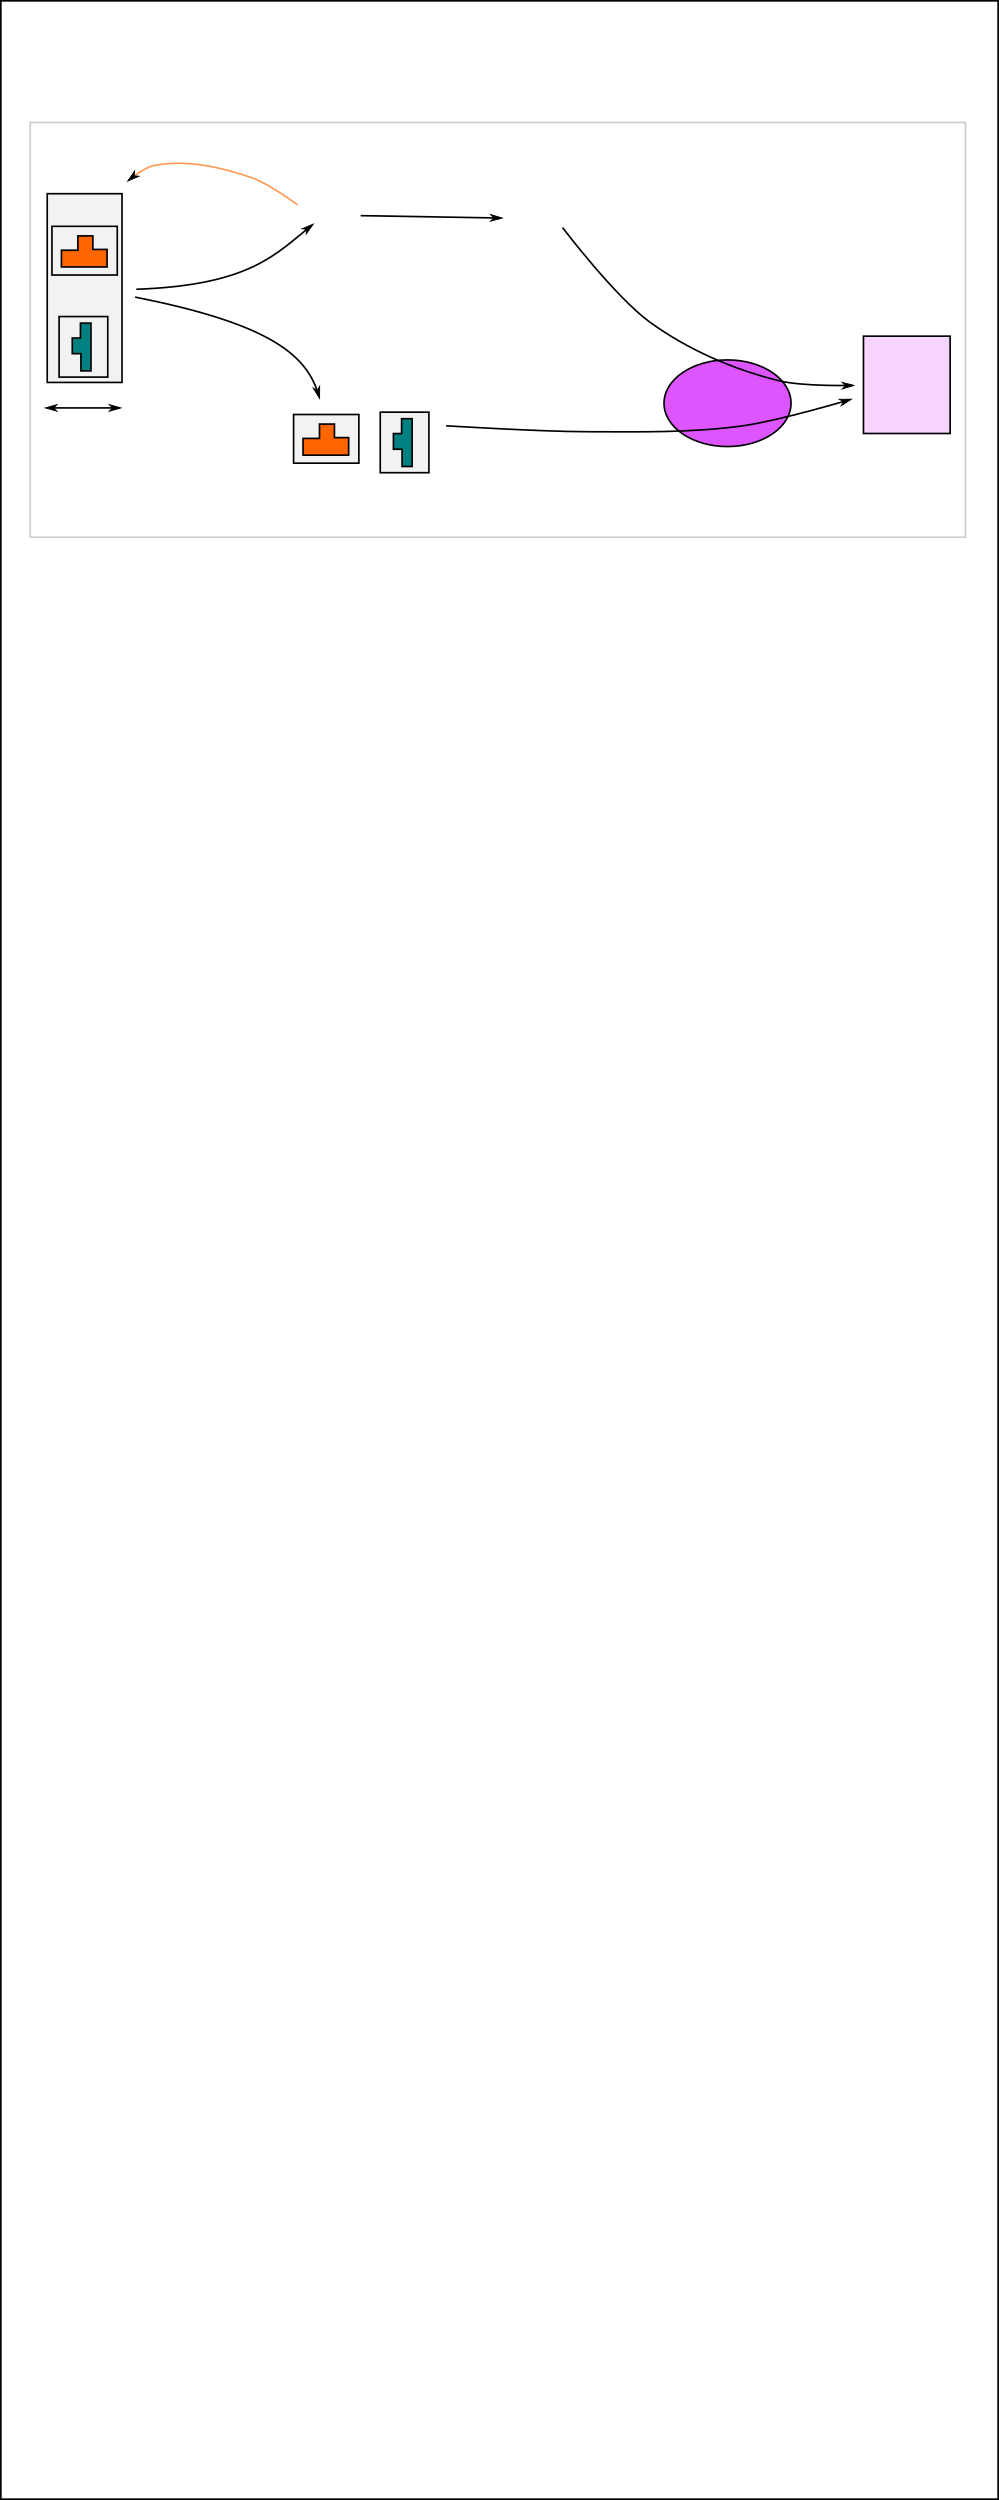
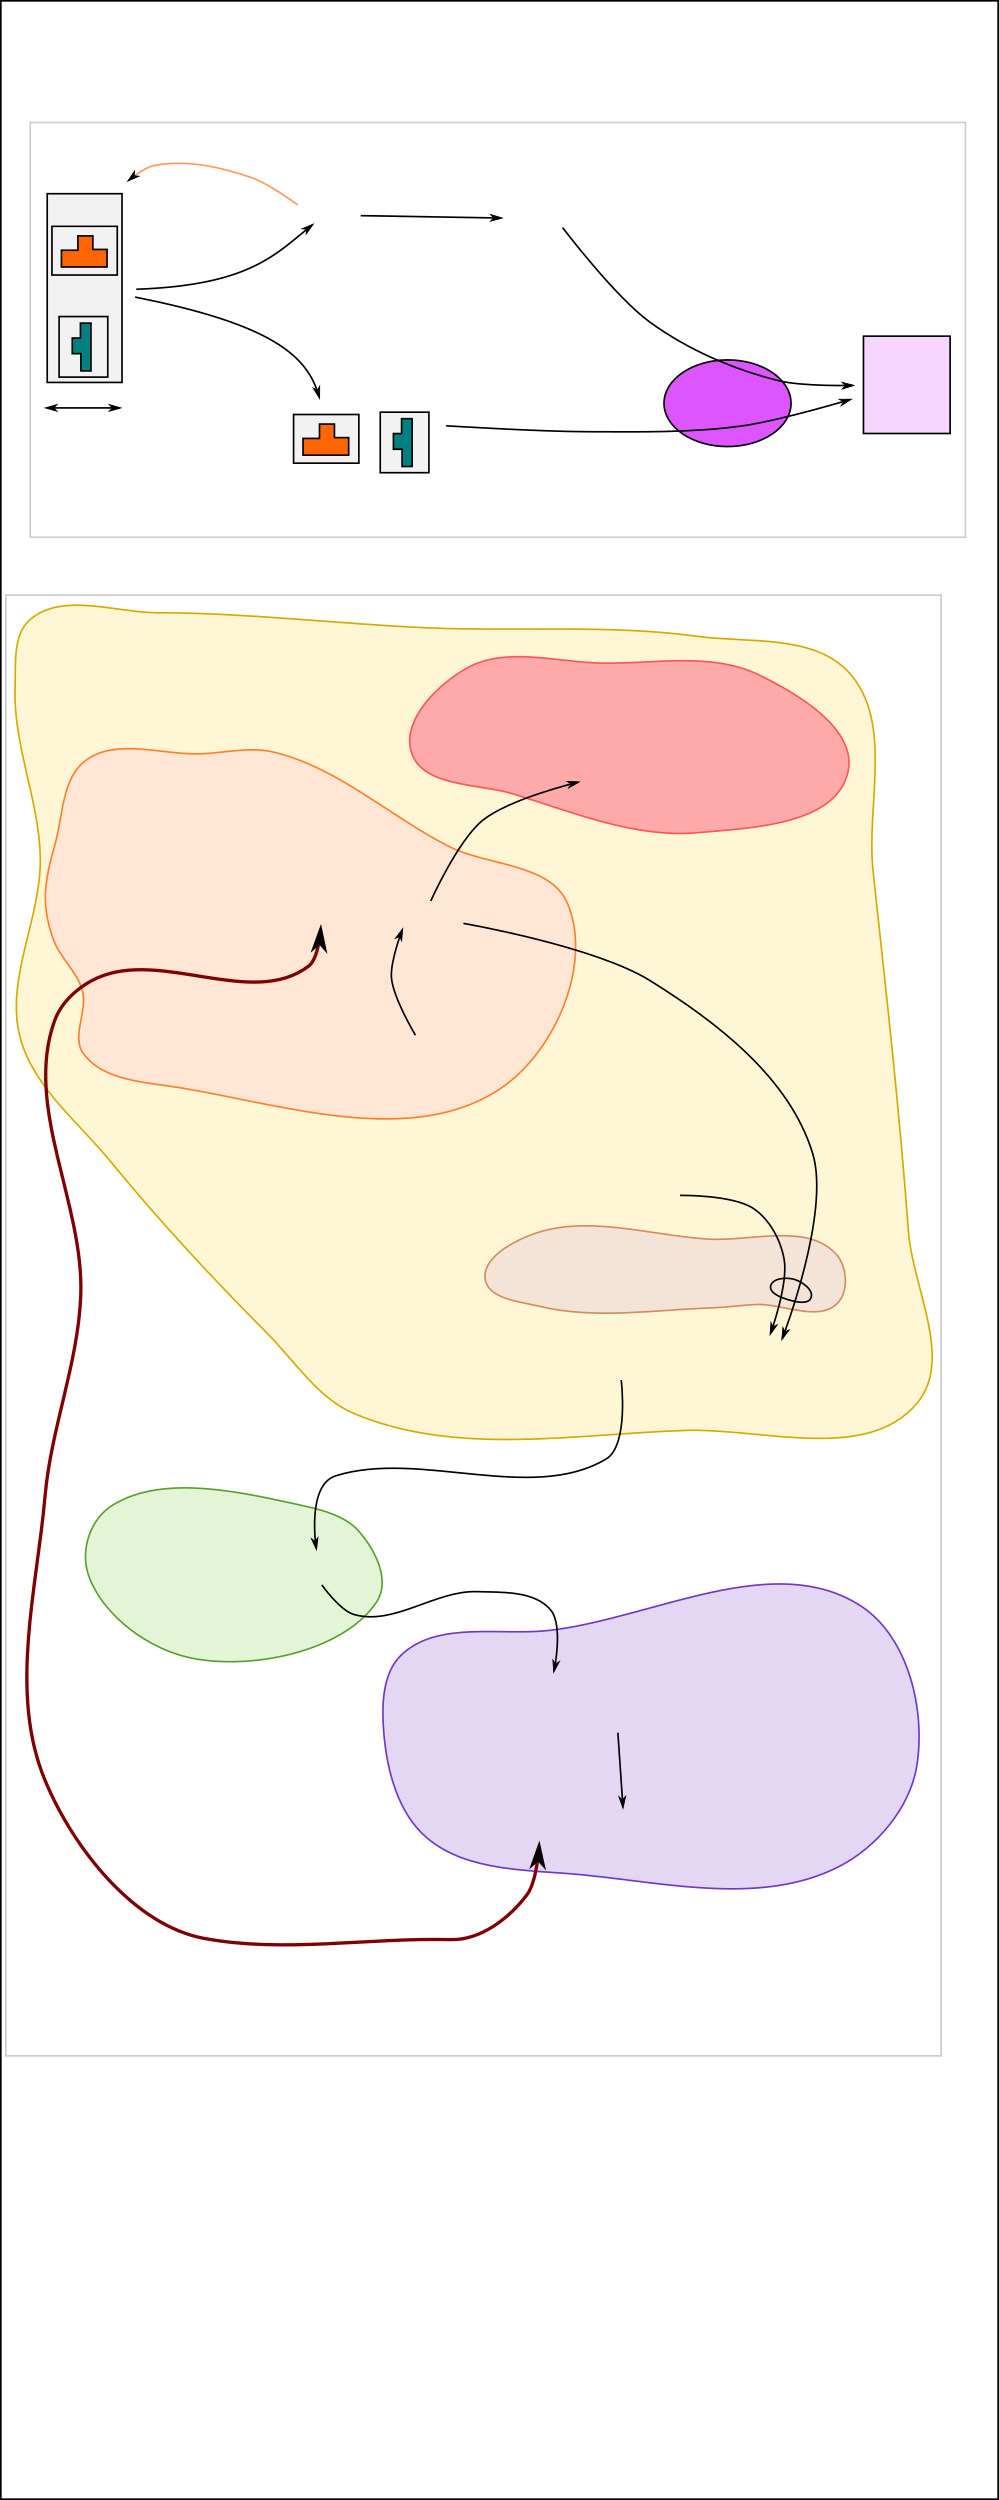
<svg xmlns="http://www.w3.org/2000/svg" width="601" height="1504.062" id="svg2" version="1.1">
  <defs id="defs4">
    <marker orient="auto" refY="0.0" refX="0.0" id="Arrow1Mstart" style="overflow:visible">
      <path id="path7313" d="M 0.0,0.0 L 5.0,-5.0 L -12.5,0.0 L 5.0,5.0 L 0.0,0.0 z " style="fill-rule:evenodd;stroke:#000000;stroke-width:1.0pt" transform="scale(0.4) translate(10,0)" />
    </marker>
    <marker style="overflow:visible" id="Arrow1Mend-0-7-1-4" refX="0" refY="0" orient="auto">
      <path transform="matrix(-0.4,0,0,-0.4,-4,0)" style="fill-rule:evenodd;stroke:#000000;stroke-width:1pt" d="M 0,0 5,-5 -12.5,0 5,5 0,0 z" id="path3859-6-5-4-2" />
    </marker>
    <marker style="overflow:visible" id="marker7011" refX="0" refY="0" orient="auto">
      <path transform="matrix(-0.4,0,0,-0.4,-4,0)" style="fill-rule:evenodd;stroke:#000000;stroke-width:1pt" d="M 0,0 5,-5 -12.5,0 5,5 0,0 z" id="path7013" />
    </marker>
    <marker style="overflow:visible" id="marker7015" refX="0" refY="0" orient="auto">
      <path transform="matrix(-0.4,0,0,-0.4,-4,0)" style="fill-rule:evenodd;stroke:#000000;stroke-width:1pt" d="M 0,0 5,-5 -12.5,0 5,5 0,0 z" id="path7017" />
    </marker>
    <marker style="overflow:visible" id="Arrow1Mend-0-7-1" refX="0" refY="0" orient="auto">
      <path transform="matrix(-0.4,0,0,-0.4,-4,0)" style="fill-rule:evenodd;stroke:#000000;stroke-width:1pt" d="M 0,0 5,-5 -12.5,0 5,5 0,0 z" id="path3859-6-5-4" />
    </marker>
    <marker style="overflow:visible" id="marker7021" refX="0" refY="0" orient="auto">
      <path transform="matrix(-0.4,0,0,-0.4,-4,0)" style="fill-rule:evenodd;stroke:#000000;stroke-width:1pt" d="M 0,0 5,-5 -12.5,0 5,5 0,0 z" id="path7023" />
    </marker>
    <marker style="overflow:visible" id="marker7025" refX="0" refY="0" orient="auto">
      <path transform="matrix(-0.4,0,0,-0.4,-4,0)" style="fill-rule:evenodd;stroke:#000000;stroke-width:1pt" d="M 0,0 5,-5 -12.5,0 5,5 0,0 z" id="path7027" />
    </marker>
    <marker style="overflow:visible" id="Arrow1Mend-0-7" refX="0" refY="0" orient="auto">
      <path transform="matrix(-0.4,0,0,-0.4,-4,0)" style="fill-rule:evenodd;stroke:#000000;stroke-width:1pt" d="M 0,0 5,-5 -12.5,0 5,5 0,0 z" id="path3859-6-5" />
    </marker>
    <marker style="overflow:visible" id="marker7031" refX="0" refY="0" orient="auto">
      <path transform="matrix(-0.4,0,0,-0.4,-4,0)" style="fill-rule:evenodd;stroke:#000000;stroke-width:1pt" d="M 0,0 5,-5 -12.5,0 5,5 0,0 z" id="path7033" />
    </marker>
+     <marker style="overflow:visible" id="marker7031-3" refX="0" refY="0" orient="auto">
+       <path transform="matrix(-0.4,0,0,-0.4,-4,0)" style="fill-rule:evenodd;stroke:#000000;stroke-width:1pt" d="M 0,0 5,-5 -12.5,0 5,5 0,0 z" id="path7033-5" />
+     </marker>
  </defs>
  <g id="layer1" transform="translate(-19.5,-37.5625)">
+     <path style="color:#000000;fill:#e3d7f4;stroke:#7137c8;stroke-width:1px;stroke-linecap:butt;stroke-linejoin:miter;stroke-miterlimit:4;stroke-opacity:1;stroke-dasharray:none;stroke-dashoffset:0;marker:none;visibility:visible;display:inline;overflow:visible;enable-background:accumulate" d="m 241.549,995.558 c -11.681,10.997 -11.967,30.947 -10.651,46.936 1.861,22.613 8.484,48.262 25.714,63.023 24.659,21.125 62.465,19.272 94.772,22.523 50.879,5.12 107.779,18.227 153.324,-5.021 22.69,-11.582 42.709,-35.255 46.835,-60.394 5.503,-33.525 -5.012,-77.673 -33.437,-96.281 -52.245,-34.203 -124.781,6.979 -186.777,14.459 -30.11,3.633 -67.699,-6.035 -89.781,14.755 z" id="path3258" transform="translate(19.5,37.5625)" />
+     <path style="color:#000000;fill:#e3f4d7;stroke:#5aa02c;stroke-width:1px;stroke-linecap:butt;stroke-linejoin:miter;stroke-miterlimit:4;stroke-opacity:1;stroke-dasharray:none;stroke-dashoffset:0;marker:none;visibility:visible;display:inline;overflow:visible;enable-background:accumulate" d="m 203.629,943.835 c -37.499,-8.232 -85.193,-19.911 -116.367,-0.766 -13.934,8.558 -19.287,27.477 -14.777,41.362 7.818,24.067 36.086,46.499 65.572,51.319 37.862,6.19 89.68,-6.323 108.055,-34.468 8.395,-12.859 -0.608,-31.132 -11.083,-42.894 -7.123,-7.999 -19.809,-12.009 -31.401,-14.553 z" id="path3256" />
+     <path style="color:#000000;fill:#fff6d5;stroke:#d4aa00;stroke-width:1px;stroke-linecap:butt;stroke-linejoin:miter;stroke-miterlimit:4;stroke-opacity:1;stroke-dasharray:none;stroke-dashoffset:0;marker:none;visibility:visible;display:inline;overflow:visible;enable-background:accumulate" d="m 277.089,415.305 c -54.245,-2.363 -108.338,-9.003 -162.635,-9.091 -25.626,-0.042 -57.232,-12.539 -76.772,4.041 -10.777,9.145 -8.606,27.29 -9.091,41.416 -1.18,34.361 14.538,67.649 15.152,102.025 0.648,36.249 -21.42,73.044 -12.122,108.086 7.911,29.814 35.037,50.86 54.548,74.751 29.4,35.998 61.18,70.07 93.944,103.036 16.798,16.901 30.562,39.25 52.528,48.487 61.226,25.746 132.616,12.25 199,10.102 46.754,-1.513 109.143,19.512 139.401,-16.162 22.46,-26.48 -2.513,-69.416 -5.051,-104.046 -5.292,-72.21 -13.412,-144.19 -21.213,-216.173 -4.311,-39.778 12.416,-89.272 -14.142,-119.198 -20.925,-23.578 -60.683,-18.005 -91.924,-22.223 -53.416,-7.213 -107.774,-2.705 -161.624,-5.051 z" id="path3254" />
+     <path style="color:#000000;fill:#f4e3d7;stroke:#d38d5f;stroke-width:1px;stroke-linecap:butt;stroke-linejoin:miter;stroke-miterlimit:4;stroke-opacity:1;stroke-dasharray:none;stroke-dashoffset:0;marker:none;visibility:visible;display:inline;overflow:visible;enable-background:accumulate" d="m 503.056,754.529 c -17.687,-19.198 -51.738,-7.328 -77.782,-9.091 -35.617,-2.412 -73.968,-15.37 -107.076,-2.02 -11.483,4.63 -28.247,14.043 -26.264,26.264 1.93,11.891 20.614,13.338 32.325,16.162 33.717,8.132 69.382,2.173 104.046,1.01 8.776,-0.294 17.494,-1.594 26.264,-2.02 16.483,-0.802 38.153,10.975 49.497,-1.01 6.717,-7.096 5.61,-22.109 -1.01,-29.294 z" id="path4736" transform="translate(19.5,37.5625)" />
+     <path style="color:#000000;fill:#ffe6d5;stroke:#ff7f2a;stroke-width:1px;stroke-linecap:butt;stroke-linejoin:miter;stroke-miterlimit:4;stroke-opacity:1;stroke-dasharray:none;stroke-dashoffset:0;marker:none;visibility:visible;display:inline;overflow:visible;enable-background:accumulate" d="m 121.218,453.504 c -23.253,0.944 -51.011,-9.826 -69.701,4.041 -14.116,10.473 -13.563,32.538 -18.183,49.497 -2.968,10.897 -6.145,22.041 -6.061,33.335 0.064,8.524 1.984,17.097 4.949,25.089 4.088,11.019 14.32,19.327 17.388,30.672 3.271,12.097 -6.835,27.408 0.469,37.591 12.157,16.948 38.448,17.332 59.016,20.795 63.754,10.733 141.291,36.498 193.949,-1.01 31.551,-22.474 53.305,-73.812 38.55,-109.629 -10.142,-24.618 -48.178,-22.705 -71.885,-34.823 -35.414,-18.102 -66.38,-47.294 -105.056,-56.569 -14.084,-3.377 -28.966,0.423 -43.437,1.01 z" id="path4328" transform="translate(19.5,37.5625)" />
+     <path style="color:#000000;fill:#ffaaaa;stroke:#ff5555;stroke-width:1px;stroke-linecap:butt;stroke-linejoin:miter;stroke-miterlimit:4;stroke-opacity:1;stroke-dasharray:none;stroke-dashoffset:0;marker:none;visibility:visible;display:inline;overflow:visible;enable-background:accumulate" d="m 280.822,401.986 c -17.581,9.891 -39.282,31.232 -33.335,50.508 6.544,21.211 40.403,18.727 61.619,25.254 35.852,11.03 72.736,26.466 110.107,23.234 32.518,-2.812 83.633,-4.549 90.914,-36.365 5.901,-25.789 -29.744,-47.025 -53.538,-58.589 -28.547,-13.873 -63.221,-6.486 -94.954,-7.071 -26.952,-0.497 -57.319,-10.187 -80.812,3.03 z" id="path4326" transform="translate(19.5,37.5625)" />
    <rect style="fill:none;stroke:#000000;stroke-width:1;stroke-linecap:round;stroke-miterlimit:4;stroke-opacity:1;stroke-dasharray:none;stroke-dashoffset:0" id="rect2985" width="600" height="1503.037" x="20" y="38.076" />
    <flowRoot xml:space="preserve" id="flowRoot3755" style="line-height:125%;letter-spacing:0px;word-spacing:0px;color:#000000;fill:#000000;fill-opacity:1;fill-rule:nonzero;stroke:none;stroke-width:1px;marker:none;visibility:visible;display:inline;overflow:visible;enable-background:accumulate">
      <flowRegion id="flowRegion3757">
        <rect id="rect3759" width="166.675" height="30.305" x="30.305" y="48.271" />
      </flowRegion>
      <flowPara id="flowPara3761">cnc25d_internals.svg</flowPara>
    </flowRoot>
    <path transform="translate(272.1164,-432.2668)" d="m 537.143,649.148 c 0,14.399 -17.109,26.071 -38.214,26.071 -21.105,0 -38.214,-11.673 -38.214,-26.071 0,-14.399 17.109,-26.071 38.214,-26.071 21.105,0 38.214,11.673 38.214,26.071 z" id="path7294" style="fill:#5599ff;fill-opacity:1;stroke:#000000;stroke-width:1;stroke-linecap:round;stroke-miterlimit:4;stroke-opacity:1;stroke-dasharray:none;stroke-dashoffset:0" />
    <rect y="286.944" x="196.123" height="29.286" width="39.286" id="rect6166-2" style="fill:#f2f2f2;fill-opacity:1;stroke:#000000;stroke-width:1;stroke-linecap:round;stroke-miterlimit:4;stroke-opacity:1;stroke-dasharray:none;stroke-dashoffset:0" />
    <rect y="285.516" x="248.265" height="36.429" width="29.286" id="rect6164-3" style="fill:#f2f2f2;fill-opacity:1;stroke:#000000;stroke-width:1;stroke-linecap:round;stroke-miterlimit:4;stroke-opacity:1;stroke-dasharray:none;stroke-dashoffset:0" />
    <rect y="154.087" x="47.908" height="113.571" width="45" id="rect5245-8" style="fill:#f2f2f2;fill-opacity:1;stroke:#000000;stroke-width:1;stroke-linecap:round;stroke-miterlimit:4;stroke-opacity:1;stroke-dasharray:none;stroke-dashoffset:0" />
    <flowRoot style="line-height:125%;letter-spacing:0px;word-spacing:0px;color:#000000;fill:#000000;fill-opacity:1;fill-rule:nonzero;stroke:none;stroke-width:1px;marker:none;visibility:visible;display:inline;overflow:visible;enable-background:accumulate" id="flowRoot5255-6" xml:space="preserve" transform="matrix(0.63,0,0,0.6708861,-163.1418,-106.7473)">
      <flowRegion id="flowRegion5257-0">
        <rect y="396.648" x="341.429" height="19.286" width="57.857" id="rect5259-1" />
      </flowRegion>
      <flowPara id="flowPara5261-0">svg draft</flowPara>
    </flowRoot>
    <path id="path5263-6" d="m 56.458,188.111 9.9,0 0,-8.626 9,0 0,8.146 8.55,0 0,10.542 -27.45,0 z" style="fill:#ff6600;stroke:#000000;stroke-width:1px;stroke-linecap:butt;stroke-linejoin:miter;stroke-opacity:1" />
    <path id="path5263-4-7" d="m 68.176,260.71 0,-10.37 -5.192,0 0,-9.427 4.904,0 0,-8.956 6.346,0 0,28.752 z" style="fill:#008080;stroke:#000000;stroke-width:1px;stroke-linecap:butt;stroke-linejoin:miter;stroke-opacity:1" />
    <flowRoot style="line-height:125%;letter-spacing:0px;word-spacing:0px;color:#000000;fill:#000000;fill-opacity:1;fill-rule:nonzero;stroke:none;stroke-width:1px;marker:none;visibility:visible;display:inline;overflow:visible;enable-background:accumulate" id="flowRoot5283-9" xml:space="preserve" transform="matrix(0.63,0,0,0.6708861,-163.1418,-106.7473)">
      <flowRegion id="flowRegion5285-9">
        <rect y="465.934" x="345" height="32.143" width="63.571" id="rect5287-7" />
      </flowRegion>
      <flowPara id="flowPara5289-5">texts and</flowPara>
      <flowPara id="flowPara5291-6">drawings</flowPara>
    </flowRoot>
    <rect y="228.015" x="55.051" height="36.429" width="29.286" id="rect6164" style="fill:none;stroke:#000000;stroke-width:1;stroke-linecap:round;stroke-miterlimit:4;stroke-opacity:1;stroke-dasharray:none;stroke-dashoffset:0" />
    <rect y="173.73" x="50.765" height="29.286" width="39.286" id="rect6166" style="fill:none;stroke:#000000;stroke-width:1;stroke-linecap:round;stroke-miterlimit:4;stroke-opacity:1;stroke-dasharray:none;stroke-dashoffset:0" />
    <path id="path6168" d="m 101.48,211.587 c 69.158,-2.42 84.173,-21.5 105.714,-38.571" style="fill:none;stroke:#000000;stroke-width:1px;stroke-linecap:butt;stroke-linejoin:miter;stroke-opacity:1;marker-start:none;marker-end:url(#Arrow1Mend-0-7)" />
    <flowRoot transform="translate(-40.66322,-467.918)" style="line-height:125%;letter-spacing:0px;word-spacing:0px;color:#000000;fill:#000000;fill-opacity:1;fill-rule:nonzero;stroke:none;stroke-width:1px;marker:none;visibility:visible;display:inline;overflow:visible;enable-background:accumulate" id="flowRoot6740" xml:space="preserve">
      <flowRegion id="flowRegion6742">
        <rect y="625.934" x="244.286" height="19.286" width="57.143" id="rect6744" />
      </flowRegion>
      <flowPara id="flowPara6746">Texts</flowPara>
    </flowRoot>
    <path id="path5263-4-7-2" d="m 261.39,318.21 0,-10.37 -5.192,0 0,-9.427 4.904,0 0,-8.956 6.346,0 0,28.752 z" style="fill:#008080;stroke:#000000;stroke-width:1px;stroke-linecap:butt;stroke-linejoin:miter;stroke-opacity:1" />
    <path id="path5263-6-6" d="m 201.815,301.325 9.9,0 0,-8.626 9,0 0,8.146 8.55,0 0,10.543 -27.45,0 z" style="fill:#ff6600;stroke:#000000;stroke-width:1px;stroke-linecap:butt;stroke-linejoin:miter;stroke-opacity:1" />
    <path id="path6168-9" d="m 100.788,216.302 c 82.701,16.427 103.856,35.389 110.714,60" style="fill:none;stroke:#000000;stroke-width:1px;stroke-linecap:butt;stroke-linejoin:miter;stroke-opacity:1;marker-start:none;marker-end:url(#Arrow1Mend-0-7)" />
    <flowRoot transform="translate(-87.80608,-466.4894)" style="line-height:125%;letter-spacing:0px;word-spacing:0px;color:#000000;fill:#000000;fill-opacity:1;fill-rule:nonzero;stroke:none;stroke-width:1px;marker:none;visibility:visible;display:inline;overflow:visible;enable-background:accumulate" id="flowRoot6822" xml:space="preserve">
      <flowRegion id="flowRegion6824">
        <rect y="707.362" x="207.857" height="16.429" width="95" id="rect6826" />
      </flowRegion>
      <flowPara id="flowPara6828">export png</flowPara>
    </flowRoot>
    <flowRoot transform="translate(-88.52036,-482.2037)" style="line-height:125%;letter-spacing:0px;word-spacing:0px;color:#000000;fill:#000000;fill-opacity:1;fill-rule:nonzero;stroke:none;stroke-width:1px;marker:none;visibility:visible;display:inline;overflow:visible;enable-background:accumulate" id="flowRoot6830" xml:space="preserve">
      <flowRegion id="flowRegion6832">
        <rect y="658.076" x="202.857" height="25.714" width="132.143" id="rect6834" />
      </flowRegion>
      <flowPara id="flowPara6836">svg2txt.py</flowPara>
    </flowRoot>
    <path id="path6838" d="m 236.48,167.301 84.165,1.429" style="fill:none;stroke:#000000;stroke-width:1px;stroke-linecap:butt;stroke-linejoin:miter;stroke-opacity:1;marker-end:url(#Arrow1Mend-0-7-1)" />
    <flowRoot transform="translate(-40.66322,-467.918)" style="line-height:125%;letter-spacing:0px;word-spacing:0px;color:#000000;fill:#000000;fill-opacity:1;fill-rule:nonzero;stroke:none;stroke-width:1px;marker:none;visibility:visible;display:inline;overflow:visible;enable-background:accumulate" id="flowRoot7032" xml:space="preserve">
      <flowRegion id="flowRegion7034">
        <rect y="625.934" x="364.286" height="28.571" width="51.429" id="rect7036" />
      </flowRegion>
      <flowPara id="flowPara7038">text.rst</flowPara>
    </flowRoot>
    <rect y="176.524" x="852.831" height="58.571" width="52.143" id="rect7048" style="fill:#d7eef4;fill-opacity:1;stroke:#000000;stroke-width:1;stroke-linecap:round;stroke-miterlimit:4;stroke-opacity:1;stroke-dasharray:none;stroke-dashoffset:0" />
    <flowRoot transform="translate(314.2593,-430.8382)" style="line-height:125%;letter-spacing:0px;word-spacing:0px;color:#000000;fill:#000000;fill-opacity:1;fill-rule:nonzero;stroke:none;stroke-width:1px;marker:none;visibility:visible;display:inline;overflow:visible;enable-background:accumulate" id="flowRoot7050" xml:space="preserve">
      <flowRegion id="flowRegion7052">
        <rect y="615.219" x="550.714" height="41.429" width="55.714" id="rect7054" />
      </flowRegion>
      <flowPara id="flowPara7056">html</flowPara>
      <flowPara id="flowPara7058">doc</flowPara>
    </flowRoot>
    <path id="path7068" d="m 693.545,206.524 c 49.048,21.536 98.095,13.049 147.143,2.857" style="fill:none;stroke:#000000;stroke-width:1px;stroke-linecap:butt;stroke-linejoin:miter;stroke-opacity:1;marker-end:url(#Arrow1Mend-0-7-1)" />
    <path id="path7068-2" d="M 666.205,203.92 C 683.278,163.857 845.606,97.779 915.49,110.349" style="fill:none;stroke:#000000;stroke-width:1px;stroke-linecap:butt;stroke-linejoin:miter;stroke-opacity:1;marker-end:url(#Arrow1Mend-0-7-1)" />
    <flowRoot transform="translate(290.6878,-418.6954)" style="line-height:125%;letter-spacing:0px;word-spacing:0px;color:#000000;fill:#000000;fill-opacity:1;fill-rule:nonzero;stroke:none;stroke-width:1px;marker:none;visibility:visible;display:inline;overflow:visible;enable-background:accumulate" id="flowRoot7286" xml:space="preserve">
      <flowRegion id="flowRegion7288">
        <rect y="619.505" x="454.286" height="21.429" width="83.571" id="rect7290" />
      </flowRegion>
      <flowPara id="flowPara7292">pelican</flowPara>
    </flowRoot>
    <path transform="translate(-41.73461,-368.9894)" d="m 537.143,649.148 c 0,14.399 -17.109,26.071 -38.214,26.071 -21.105,0 -38.214,-11.673 -38.214,-26.071 0,-14.399 17.109,-26.071 38.214,-26.071 21.105,0 38.214,11.673 38.214,26.071 z" id="path7294-7" style="fill:#dd55ff;fill-opacity:1;stroke:#000000;stroke-width:1;stroke-linecap:round;stroke-miterlimit:4;stroke-opacity:1;stroke-dasharray:none;stroke-dashoffset:0" />
    <rect y="239.801" x="538.98" height="58.571" width="52.143" id="rect7048-1" style="fill:#f6d5ff;fill-opacity:1;stroke:#000000;stroke-width:1;stroke-linecap:round;stroke-miterlimit:4;stroke-opacity:1;stroke-dasharray:none;stroke-dashoffset:0" />
    <flowRoot transform="translate(0.4082528,-367.5609)" style="line-height:125%;letter-spacing:0px;word-spacing:0px;color:#000000;fill:#000000;fill-opacity:1;fill-rule:nonzero;stroke:none;stroke-width:1px;marker:none;visibility:visible;display:inline;overflow:visible;enable-background:accumulate" id="flowRoot7050-0" xml:space="preserve">
      <flowRegion id="flowRegion7052-1">
        <rect y="615.219" x="550.714" height="57.591" width="40.562" id="rect7054-5" />
      </flowRegion>
      <flowPara id="flowPara7056-5">html</flowPara>
      <flowPara id="flowPara7969">pdf</flowPara>
      <flowPara id="flowPara7058-0">doc</flowPara>
    </flowRoot>
    <flowRoot transform="translate(-22.44889,-351.8466)" style="line-height:125%;letter-spacing:0px;word-spacing:0px;color:#000000;fill:#000000;fill-opacity:1;fill-rule:nonzero;stroke:none;stroke-width:1px;marker:none;visibility:visible;display:inline;overflow:visible;enable-background:accumulate" id="flowRoot7286-9" xml:space="preserve">
      <flowRegion id="flowRegion7288-0">
        <rect y="619.505" x="454.286" height="21.429" width="83.571" id="rect7290-7" />
      </flowRegion>
      <flowPara id="flowPara7292-2">sphynx</flowPara>
    </flowRoot>
    <path id="path7344" d="m 357.908,174.444 c 0,0 31.817,41.959 52.857,57.143 22.897,16.525 49.75,28.146 77.143,35 14.35,3.591 44.286,2.857 44.286,2.857" style="fill:none;stroke:#000000;stroke-width:1px;stroke-linecap:butt;stroke-linejoin:miter;stroke-opacity:1;marker-end:url(#Arrow1Mend-0-7-1-4)" />
    <path id="path7540" d="m 287.908,293.73 c 0,0 56.642,3.517 85,3.571 31.213,0.06 62.659,0.752 93.571,-3.571 21.847,-3.055 64.286,-15.714 64.286,-15.714" style="fill:none;stroke:#000000;stroke-width:1px;stroke-linecap:butt;stroke-linejoin:miter;stroke-opacity:1;marker-end:url(#Arrow1Mend-0-7-1-4)" />
    <path id="path7736" d="m 198.623,160.873 c 0,0 -17.537,-12.974 -27.702,-16.429 -18.856,-6.407 -39.827,-11.242 -59.315,-7.143 -5.489,1.154 -14.481,8.571 -14.481,8.571" style="fill:none;stroke:#ff9955;stroke-width:1px;stroke-linecap:butt;stroke-linejoin:miter;stroke-opacity:1;marker-end:url(#Arrow1Mend-0-7-1-4)" />
    <flowRoot transform="translate(-102.0918,-490.7752)" style="line-height:125%;letter-spacing:0px;word-spacing:0px;color:#000000;fill:#ff9955;fill-opacity:1;fill-rule:nonzero;stroke:none;stroke-width:1px;marker:none;visibility:visible;display:inline;overflow:visible;enable-background:accumulate" id="flowRoot7932" xml:space="preserve">
      <flowRegion id="flowRegion7934">
        <rect style="fill:#ff9955" y="610.219" x="182.143" height="23.571" width="174.286" id="rect7936" />
      </flowRegion>
      <flowPara id="flowPara7938">spelling correction iteration</flowPara>
    </flowRoot>
    <flowRoot transform="translate(-44.94894,-480.0609)" style="line-height:125%;letter-spacing:0px;word-spacing:0px;color:#000000;fill:#000000;fill-opacity:1;fill-rule:nonzero;stroke:none;stroke-width:1px;marker:none;visibility:visible;display:inline;overflow:visible;enable-background:accumulate" id="flowRoot7940" xml:space="preserve">
      <flowRegion id="flowRegion7942">
        <rect y="631.648" x="292.143" height="33.571" width="119.286" id="rect7944" />
      </flowRegion>
      <flowPara id="flowPara7946">manual</flowPara>
      <flowPara id="flowPara7948">formatting</flowPara>
    </flowRoot>
    <flowRoot xml:space="preserve" id="flowRoot7291" style="line-height:125%;letter-spacing:0px;word-spacing:0px;color:#000000;fill:#000000;fill-opacity:1;fill-rule:nonzero;stroke:none;stroke-width:1px;marker:none;visibility:visible;display:inline;overflow:visible;enable-background:accumulate" transform="translate(5.357864,43.62342)">
      <flowRegion id="flowRegion7293">
        <rect id="rect7295" width="226.274" height="22.223" x="38.386" y="296.93" />
      </flowRegion>
      <flowPara id="flowPara7297">Documentation process</flowPara>
    </flowRoot>
    <rect style="fill:none;stroke:#cccccc;stroke-width:1;stroke-linecap:round;stroke-miterlimit:4;stroke-opacity:1;stroke-dasharray:none;stroke-dashoffset:0" id="rect7299" width="562.655" height="249.508" x="18.183" y="73.686" transform="translate(19.5,37.5625)" />
    <path style="color:#000000;fill:none;stroke:#000000;stroke-width:1px;stroke-linecap:butt;stroke-linejoin:miter;stroke-miterlimit:4;stroke-opacity:1;stroke-dasharray:none;stroke-dashoffset:0;marker:none;visibility:visible;display:inline;overflow:visible;enable-background:accumulate;marker-start:url(#Arrow1Mstart);marker-end:url(#marker7031)" d="m 28.284,245.412 43.437,0" id="path7301" transform="translate(19.5,37.5625)" />
    <flowRoot xml:space="preserve" id="flowRoot7961" style="line-height:125%;letter-spacing:0px;word-spacing:0px;color:#000000;fill:#000000;fill-opacity:1;fill-rule:nonzero;stroke:none;stroke-width:1px;marker:none;visibility:visible;display:inline;overflow:visible;enable-background:accumulate" transform="translate(19.5,29.48128)">
      <flowRegion id="flowRegion7963">
        <rect id="rect7965" width="52.528" height="23.234" x="29.294" y="257.534" />
      </flowRegion>
      <flowPara id="flowPara7967">600px</flowPara>
    </flowRoot>
+     <flowRoot xml:space="preserve" id="flowRoot3089" style="line-height:125%;letter-spacing:0px;word-spacing:0px;color:#000000;fill:#000000;fill-opacity:1;fill-rule:nonzero;stroke:none;stroke-width:1px;marker:none;visibility:visible;display:inline;overflow:visible;enable-background:accumulate" transform="translate(209.4087,85.03967)">
+       <flowRegion id="flowRegion3091">
+         <rect id="rect3093" width="212.132" height="34.345" x="103.036" y="401.986" />
+       </flowRegion>
+       <flowPara id="flowPara3095">e.g.: cnc25d/box_wood_frame.py</flowPara>
+     </flowRoot>
+     <flowRoot xml:space="preserve" id="flowRoot3097" style="line-height:125%;letter-spacing:0px;word-spacing:0px;color:#000000;fill:#000000;fill-opacity:1;fill-rule:nonzero;stroke:none;stroke-width:1px;marker:none;visibility:visible;display:inline;overflow:visible;enable-background:accumulate" transform="translate(209.4087,85.03967)">
+       <flowRegion id="flowRegion3099">
+         <rect id="rect3101" width="193.949" height="42.426" x="112.127" y="361.58" />
+       </flowRegion>
+       <flowPara id="flowPara3103">cnc25d/</flowPara>
+       <flowPara id="flowPara3105">Python package</flowPara>
+     </flowRoot>
+     <flowRoot xml:space="preserve" id="flowRoot3089-6" style="line-height:125%;letter-spacing:0px;word-spacing:0px;color:#000000;fill:#000000;fill-opacity:1;fill-rule:nonzero;stroke:none;stroke-width:1px;marker:none;visibility:visible;display:inline;overflow:visible;enable-background:accumulate" transform="translate(-50.4708,162.0713)">
+       <flowRegion id="flowRegion3091-1">
+         <rect id="rect3093-7" width="330.007" height="35.651" x="103.036" y="401.986" />
+       </flowRegion>
+       <flowPara id="flowPara3095-8">design script example:</flowPara>
+       <flowPara id="flowPara3159">e.g.: <flowSpan style="font-weight:bold;-inkscape-font-specification:Sans Bold" id="flowSpan3184">
+           <flowSpan style="font-weight:normal;-inkscape-font-specification:Sans" id="flowSpan3186">cnc25d/tests/</flowSpan>box_wood_frame_macro.py</flowSpan>
+       </flowPara>
+     </flowRoot>
+     <flowRoot xml:space="preserve" id="flowRoot3097-9" style="line-height:125%;letter-spacing:0px;word-spacing:0px;color:#000000;fill:#000000;fill-opacity:1;fill-rule:nonzero;stroke:none;stroke-width:1px;marker:none;visibility:visible;display:inline;overflow:visible;enable-background:accumulate" transform="translate(-31.2779,148.9394)">
+       <flowRegion id="flowRegion3099-8">
+         <rect id="rect3101-5" width="193.949" height="42.426" x="112.127" y="361.58" />
+       </flowRegion>
+       <flowPara id="flowPara3103-8">cnc25d/tests/</flowPara>
+       <flowPara id="flowPara3105-9">Python test package</flowPara>
+     </flowRoot>
+     <flowRoot xml:space="preserve" id="flowRoot3149" style="line-height:125%;letter-spacing:0px;word-spacing:0px;color:#000000;fill:#000000;fill-opacity:1;fill-rule:nonzero;stroke:none;stroke-width:1px;marker:none;visibility:visible;display:inline;overflow:visible;enable-background:accumulate" transform="translate(-262.5146,192.9527)">
+       <flowRegion id="flowRegion3151">
+         <rect id="rect3153" width="326.279" height="60.609" x="337.391" y="449.463" />
+       </flowRegion>
+       <flowPara id="flowPara3155">executable wrapper script</flowPara>
+       <flowPara id="flowPara3157">e.g.: cnc25d/tests/box_wood_frame_test.py</flowPara>
+     </flowRoot>
+     <flowRoot xml:space="preserve" id="flowRoot3161" style="line-height:125%;letter-spacing:0px;word-spacing:0px;color:#000000;fill:#000000;fill-opacity:1;fill-rule:nonzero;stroke:none;stroke-width:1px;marker:none;visibility:visible;display:inline;overflow:visible;enable-background:accumulate" transform="translate(156.8808,192.1158)">
+       <flowRegion id="flowRegion3163">
+         <rect id="rect3165" width="245.467" height="32.325" x="33.335" y="551.489" />
+       </flowRegion>
+       <flowPara id="flowPara3167">bin/cnc25d_example_generator_src.py</flowPara>
+     </flowRoot>
+     <flowRoot xml:space="preserve" id="flowRoot3169" style="line-height:125%;letter-spacing:0px;word-spacing:0px;color:#000000;fill:#000000;fill-opacity:1;fill-rule:nonzero;stroke:none;stroke-width:1px;marker:none;visibility:visible;display:inline;overflow:visible;enable-background:accumulate" transform="translate(141.7285,26.45082)">
+       <flowRegion id="flowRegion3171">
+         <rect id="rect3173" width="272.741" height="40.406" x="190.919" y="764.631" />
+       </flowRegion>
+       <flowPara id="flowPara3175">scr/micropreprocessor.py</flowPara>
+       <flowPara id="flowPara4734">combines scripts</flowPara>
+     </flowRoot>
+     <flowRoot xml:space="preserve" id="flowRoot3161-9" style="line-height:125%;letter-spacing:0px;word-spacing:0px;color:#000000;fill:#000000;fill-opacity:1;fill-rule:nonzero;stroke:none;stroke-width:1px;marker:none;visibility:visible;display:inline;overflow:visible;enable-background:accumulate" transform="translate(282.2331,299.4546)">
+       <flowRegion id="flowRegion3163-3">
+         <rect id="rect3165-8" width="245.467" height="32.325" x="33.335" y="551.489" />
+       </flowRegion>
+       <flowPara id="flowPara3167-3">bin/cnc25d_example_generator.py</flowPara>
+     </flowRoot>
+     <flowRoot xml:space="preserve" id="flowRoot3204" style="line-height:125%;letter-spacing:0px;word-spacing:0px;color:#000000;fill:#000000;fill-opacity:1;fill-rule:nonzero;stroke:none;stroke-width:1px;marker:none;visibility:visible;display:inline;overflow:visible;enable-background:accumulate" transform="translate(-47.17007,37.5625)">
+       <flowRegion id="flowRegion3206">
+         <rect id="rect3208" width="326.279" height="43.437" x="272.741" y="892.92" />
+       </flowRegion>
+       <flowPara id="flowPara3210">embedded as binary in the Python package Cnc25D</flowPara>
+     </flowRoot>
+     <flowRoot xml:space="preserve" id="flowRoot3212" style="line-height:125%;letter-spacing:0px;word-spacing:0px;color:#000000;fill:#000000;fill-opacity:1;fill-rule:nonzero;stroke:none;stroke-width:1px;marker:none;visibility:visible;display:inline;overflow:visible;enable-background:accumulate" transform="translate(43.07143,33.99107)">
+       <flowRegion id="flowRegion3214">
+         <rect id="rect3216" width="227.284" height="96.975" x="36.365" y="939.387" />
+       </flowRegion>
+       <flowPara id="flowPara3218">Python package Cnc25D</flowPara>
+     </flowRoot>
+     <flowRoot xml:space="preserve" id="flowRoot3220" style="line-height:125%;letter-spacing:0px;word-spacing:0px;color:#000000;fill:#000000;fill-opacity:1;fill-rule:nonzero;stroke:none;stroke-width:1px;marker:none;visibility:visible;display:inline;overflow:visible;enable-background:accumulate" transform="translate(19.5,37.5625)">
+       <flowRegion id="flowRegion3222">
+         <rect id="rect3224" width="258.599" height="44.447" x="248.498" y="1008.078" />
+       </flowRegion>
+       <flowPara id="flowPara3226">pip install Cnc25D -U</flowPara>
+       <flowPara id="flowPara3236">./cnc25d_example_generator.py</flowPara>
+     </flowRoot>
+     <flowRoot xml:space="preserve" id="flowRoot3228" style="line-height:125%;letter-spacing:0px;word-spacing:0px;color:#000000;fill:#000000;fill-opacity:1;fill-rule:nonzero;stroke:none;stroke-width:1px;marker:none;visibility:visible;display:inline;overflow:visible;enable-background:accumulate" transform="translate(19.5,37.5625)">
+       <flowRegion id="flowRegion3230">
+         <rect id="rect3232" width="216.173" height="38.386" x="277.792" y="1088.89" />
+       </flowRegion>
+       <flowPara id="flowPara3234" style="font-weight:bold;-inkscape-font-specification:Sans Bold">box_wood_frame_example.py</flowPara>
+     </flowRoot>
+     <flowRoot xml:space="preserve" id="flowRoot3238" style="line-height:125%;letter-spacing:0px;word-spacing:0px;color:#000000;fill:#000000;fill-opacity:1;fill-rule:nonzero;stroke:none;stroke-width:1px;marker:none;visibility:visible;display:inline;overflow:visible;enable-background:accumulate" transform="translate(371.6218,-87.25187)">
+       <flowRegion id="flowRegion3240">
+         <rect id="rect3242" width="157.584" height="40.406" x="84.853" y="1091.92" />
+       </flowRegion>
+       <flowPara id="flowPara3244">On user host</flowPara>
+     </flowRoot>
+     <flowRoot xml:space="preserve" id="flowRoot3246" style="line-height:125%;letter-spacing:0px;word-spacing:0px;color:#000000;fill:#000000;fill-opacity:1;fill-rule:nonzero;stroke:none;stroke-width:1px;marker:none;visibility:visible;display:inline;overflow:visible;enable-background:accumulate" transform="translate(7.378169,25.44067)">
+       <flowRegion id="flowRegion3248">
+         <rect id="rect3250" width="181.827" height="39.396" x="39.396" y="394.915" />
+       </flowRegion>
+       <flowPara id="flowPara3252">On developper host</flowPara>
+     </flowRoot>
+     <flowRoot xml:space="preserve" id="flowRoot3260" style="line-height:125%;letter-spacing:0px;word-spacing:0px;color:#000000;fill:#000000;fill-opacity:1;fill-rule:nonzero;stroke:none;stroke-width:1px;marker:none;visibility:visible;display:inline;overflow:visible;enable-background:accumulate" transform="translate(-26.07071,28.4501)">
+       <flowRegion id="flowRegion3262">
+         <rect id="rect3264" width="120.208" height="30.305" x="334.361" y="504.011" />
+       </flowRegion>
+       <flowPara id="flowPara3266">import</flowPara>
+     </flowRoot>
+     <path style="color:#000000;fill:none;stroke:#000000;stroke-width:1px;stroke-linecap:butt;stroke-linejoin:miter;stroke-miterlimit:4;stroke-opacity:1;stroke-dasharray:none;stroke-dashoffset:0;marker:none;marker-end:url(#marker7031);visibility:visible;display:inline;overflow:visible;enable-background:accumulate" d="m 259.14,542.051 c 0,0 16.202,-36.05 30.905,-48.234 15.896,-13.172 57.447,-23.141 57.447,-23.141" id="path3268" transform="translate(19.5,37.5625)" />
+     <flowRoot xml:space="preserve" id="flowRoot3260-8" style="line-height:125%;letter-spacing:0px;word-spacing:0px;color:#000000;fill:#000000;fill-opacity:1;fill-rule:nonzero;stroke:none;stroke-width:1px;marker:none;visibility:visible;display:inline;overflow:visible;enable-background:accumulate" transform="translate(-63.08529,117.2141)">
+       <flowRegion id="flowRegion3262-2">
+         <rect id="rect3264-3" width="120.208" height="30.305" x="334.361" y="504.011" />
+       </flowRegion>
+       <flowPara id="flowPara3266-7">import</flowPara>
+     </flowRoot>
+     <path style="color:#000000;fill:none;stroke:#000000;stroke-width:1px;stroke-linecap:butt;stroke-linejoin:miter;stroke-miterlimit:4;stroke-opacity:1;stroke-dasharray:none;stroke-dashoffset:0;marker:none;marker-end:url(#marker7031);visibility:visible;display:inline;overflow:visible;enable-background:accumulate" d="m 269.425,660.344 c 0,0 -13.299,-22.105 -14.403,-34.415 -0.874,-9.746 6.388,-28.703 6.388,-28.703" id="path3268-9" />
+     <path style="color:#000000;fill:none;stroke:#000000;stroke-width:1px;stroke-linecap:butt;stroke-linejoin:miter;stroke-miterlimit:4;stroke-opacity:1;stroke-dasharray:none;stroke-dashoffset:0;marker:none;visibility:visible;display:inline;overflow:visible;enable-background:accumulate;marker-end:url(#marker7031-3)" d="m 278.802,555.529 c 0,0 78.932,13.704 112.127,34.345 40.457,25.157 84.061,58.485 97.985,104.046 10.97,35.893 -18.183,111.117 -18.183,111.117" id="path4330" transform="translate(19.5,37.5625)" />
+     <path style="color:#000000;fill:none;stroke:#000000;stroke-width:1px;stroke-linecap:butt;stroke-linejoin:miter;stroke-miterlimit:4;stroke-opacity:1;stroke-dasharray:none;stroke-dashoffset:0;marker:none;visibility:visible;display:inline;overflow:visible;enable-background:accumulate;marker-end:url(#marker7031-3)" d="m 409.112,719.174 c 0,0 32.062,-0.485 44.447,8.081 9.689,6.701 16.07,18.715 18.183,30.305 2.7,14.814 -8.081,44.447 -8.081,44.447" id="path4532" transform="translate(19.5,37.5625)" />
+     <path style="color:#000000;fill:none;stroke:#000000;stroke-width:1px;stroke-linecap:butt;stroke-linejoin:miter;stroke-miterlimit:4;stroke-opacity:1;stroke-dasharray:none;stroke-dashoffset:0;marker:none;visibility:visible;display:inline;overflow:visible;enable-background:accumulate" d="m 463.66,773.722 c -0.849,4.228 5.984,6.8 10.102,8.081 4.513,1.404 12.385,3.377 14.142,-1.01 1.861,-4.647 -5.287,-9.741 -10.102,-11.112 -4.715,-1.342 -13.177,-0.766 -14.142,4.041 z" id="path4738" transform="translate(19.5,37.5625)" />
+     <path style="color:#000000;fill:none;stroke:#000000;stroke-width:1px;stroke-linecap:butt;stroke-linejoin:miter;stroke-miterlimit:4;stroke-opacity:1;stroke-dasharray:none;stroke-dashoffset:0;marker:none;marker-end:url(#marker7031-3);visibility:visible;display:inline;overflow:visible;enable-background:accumulate" d="m 373.756,830.291 c 0,0 4.738,39.207 -9.091,47.477 -44.811,26.798 -112.307,-5.639 -162.635,10.102 -17.818,5.573 -11.784,43.437 -11.784,43.437" id="path4740" transform="translate(19.5,37.5625)" />
+     <path style="color:#000000;fill:none;stroke:#000000;stroke-width:1px;stroke-linecap:butt;stroke-linejoin:miter;stroke-miterlimit:4;stroke-opacity:1;stroke-dasharray:none;stroke-dashoffset:0;marker:none;marker-end:url(#marker7031-3);visibility:visible;display:inline;overflow:visible;enable-background:accumulate" d="m 193.603,953.529 c 0,0 10.889,15.364 19.294,17.785 24.104,6.945 48.914,-14.513 73.986,-13.745 15.264,0.468 34.718,-0.66 44.447,11.112 7.734,9.358 2.02,36.365 2.02,36.365" id="path4942" transform="translate(19.5,37.5625)" />
+     <path style="color:#000000;fill:none;stroke:#000000;stroke-width:1px;stroke-linecap:butt;stroke-linejoin:miter;stroke-miterlimit:4;stroke-opacity:1;stroke-dasharray:none;stroke-dashoffset:0;marker:none;visibility:visible;display:inline;overflow:visible;enable-background:accumulate;marker-end:url(#marker7031-3)" d="m 371.736,1042.423 3.03,44.447" id="path5144" transform="translate(19.5,37.5625)" />
+     <flowRoot xml:space="preserve" id="flowRoot5346" style="line-height:125%;letter-spacing:0px;word-spacing:0px;color:#000000;fill:#000000;fill-opacity:1;fill-rule:nonzero;stroke:none;stroke-width:1px;marker:none;visibility:visible;display:inline;overflow:visible;enable-background:accumulate" transform="translate(13.43909,37.5625)">
+       <flowRegion id="flowRegion5348">
+         <rect id="rect5350" width="136.371" height="23.234" x="385.878" y="1054.545" />
+       </flowRegion>
+       <flowPara id="flowPara5352">write where you want</flowPara>
+     </flowRoot>
+     <rect style="fill:none;stroke:#cccccc;stroke-width:1;stroke-linecap:round;stroke-miterlimit:4;stroke-opacity:1;stroke-dasharray:none;stroke-dashoffset:0" id="rect7299-2" width="562.655" height="878.833" x="23.036" y="395.607" />
+     <flowRoot xml:space="preserve" id="flowRoot5372" style="line-height:125%;letter-spacing:0px;word-spacing:0px;color:#000000;fill:#000000;fill-opacity:1;fill-rule:nonzero;stroke:none;stroke-width:1px;marker:none;visibility:visible;display:inline;overflow:visible;enable-background:accumulate" transform="translate(18.48985,52.71479)">
+       <flowRegion id="flowRegion5374">
+         <rect id="rect5376" width="245.467" height="34.345" x="12.122" y="1198.996" />
+       </flowRegion>
+       <flowPara id="flowPara5378">Design script example generation</flowPara>
+     </flowRoot>
+     <path style="color:#000000;fill:none;stroke:#800000;stroke-width:2;stroke-linecap:butt;stroke-linejoin:miter;stroke-miterlimit:4;stroke-opacity:1;stroke-dasharray:none;stroke-dashoffset:0;marker:none;marker-start:url(#Arrow1Mstart);marker-end:url(#marker7031-3);visibility:visible;display:inline;overflow:visible;enable-background:accumulate" d="m 192.857,559.777 c 0,0 -1.161,16.857 -7.143,21.429 -33.726,25.776 -88.397,-10.195 -127.143,7.143 -11.065,4.951 -21.61,14.308 -25.714,25.714 -18.787,52.208 17.993,110.275 15.714,165.714 -1.669,40.598 -17.843,79.526 -21.429,120 -5.042,56.92 -21.966,118.677 0,171.429 17.28,41.498 53.944,87.295 95.714,95 48.255,8.901 97.691,-0.493 148.571,0.714 17.717,0.42 35.131,-12.928 45.714,-27.143 5.862,-7.874 7.143,-28.571 7.143,-28.571" id="path3188" transform="translate(19.5,37.5625)" />
+     <flowRoot xml:space="preserve" id="flowRoot4418" style="line-height:125%;letter-spacing:0px;word-spacing:0px;color:#000000;fill:#000000;fill-opacity:1;fill-rule:nonzero;stroke:none;stroke-width:1px;marker:none;visibility:visible;display:inline;overflow:visible;enable-background:accumulate;font-style:italic;-inkscape-font-specification:Sans Italic;font-size:14px" transform="translate(45.92857,87.5625)">
+       <flowRegion id="flowRegion4420">
+         <rect id="rect4422" width="145.714" height="50.714" x="105" y="1099.062" style="font-style:italic;-inkscape-font-specification:Sans Italic;font-size:14px" />
+       </flowRegion>
+       <flowPara id="flowPara4424">same content!</flowPara>
+     </flowRoot>
  </g>
</svg>
